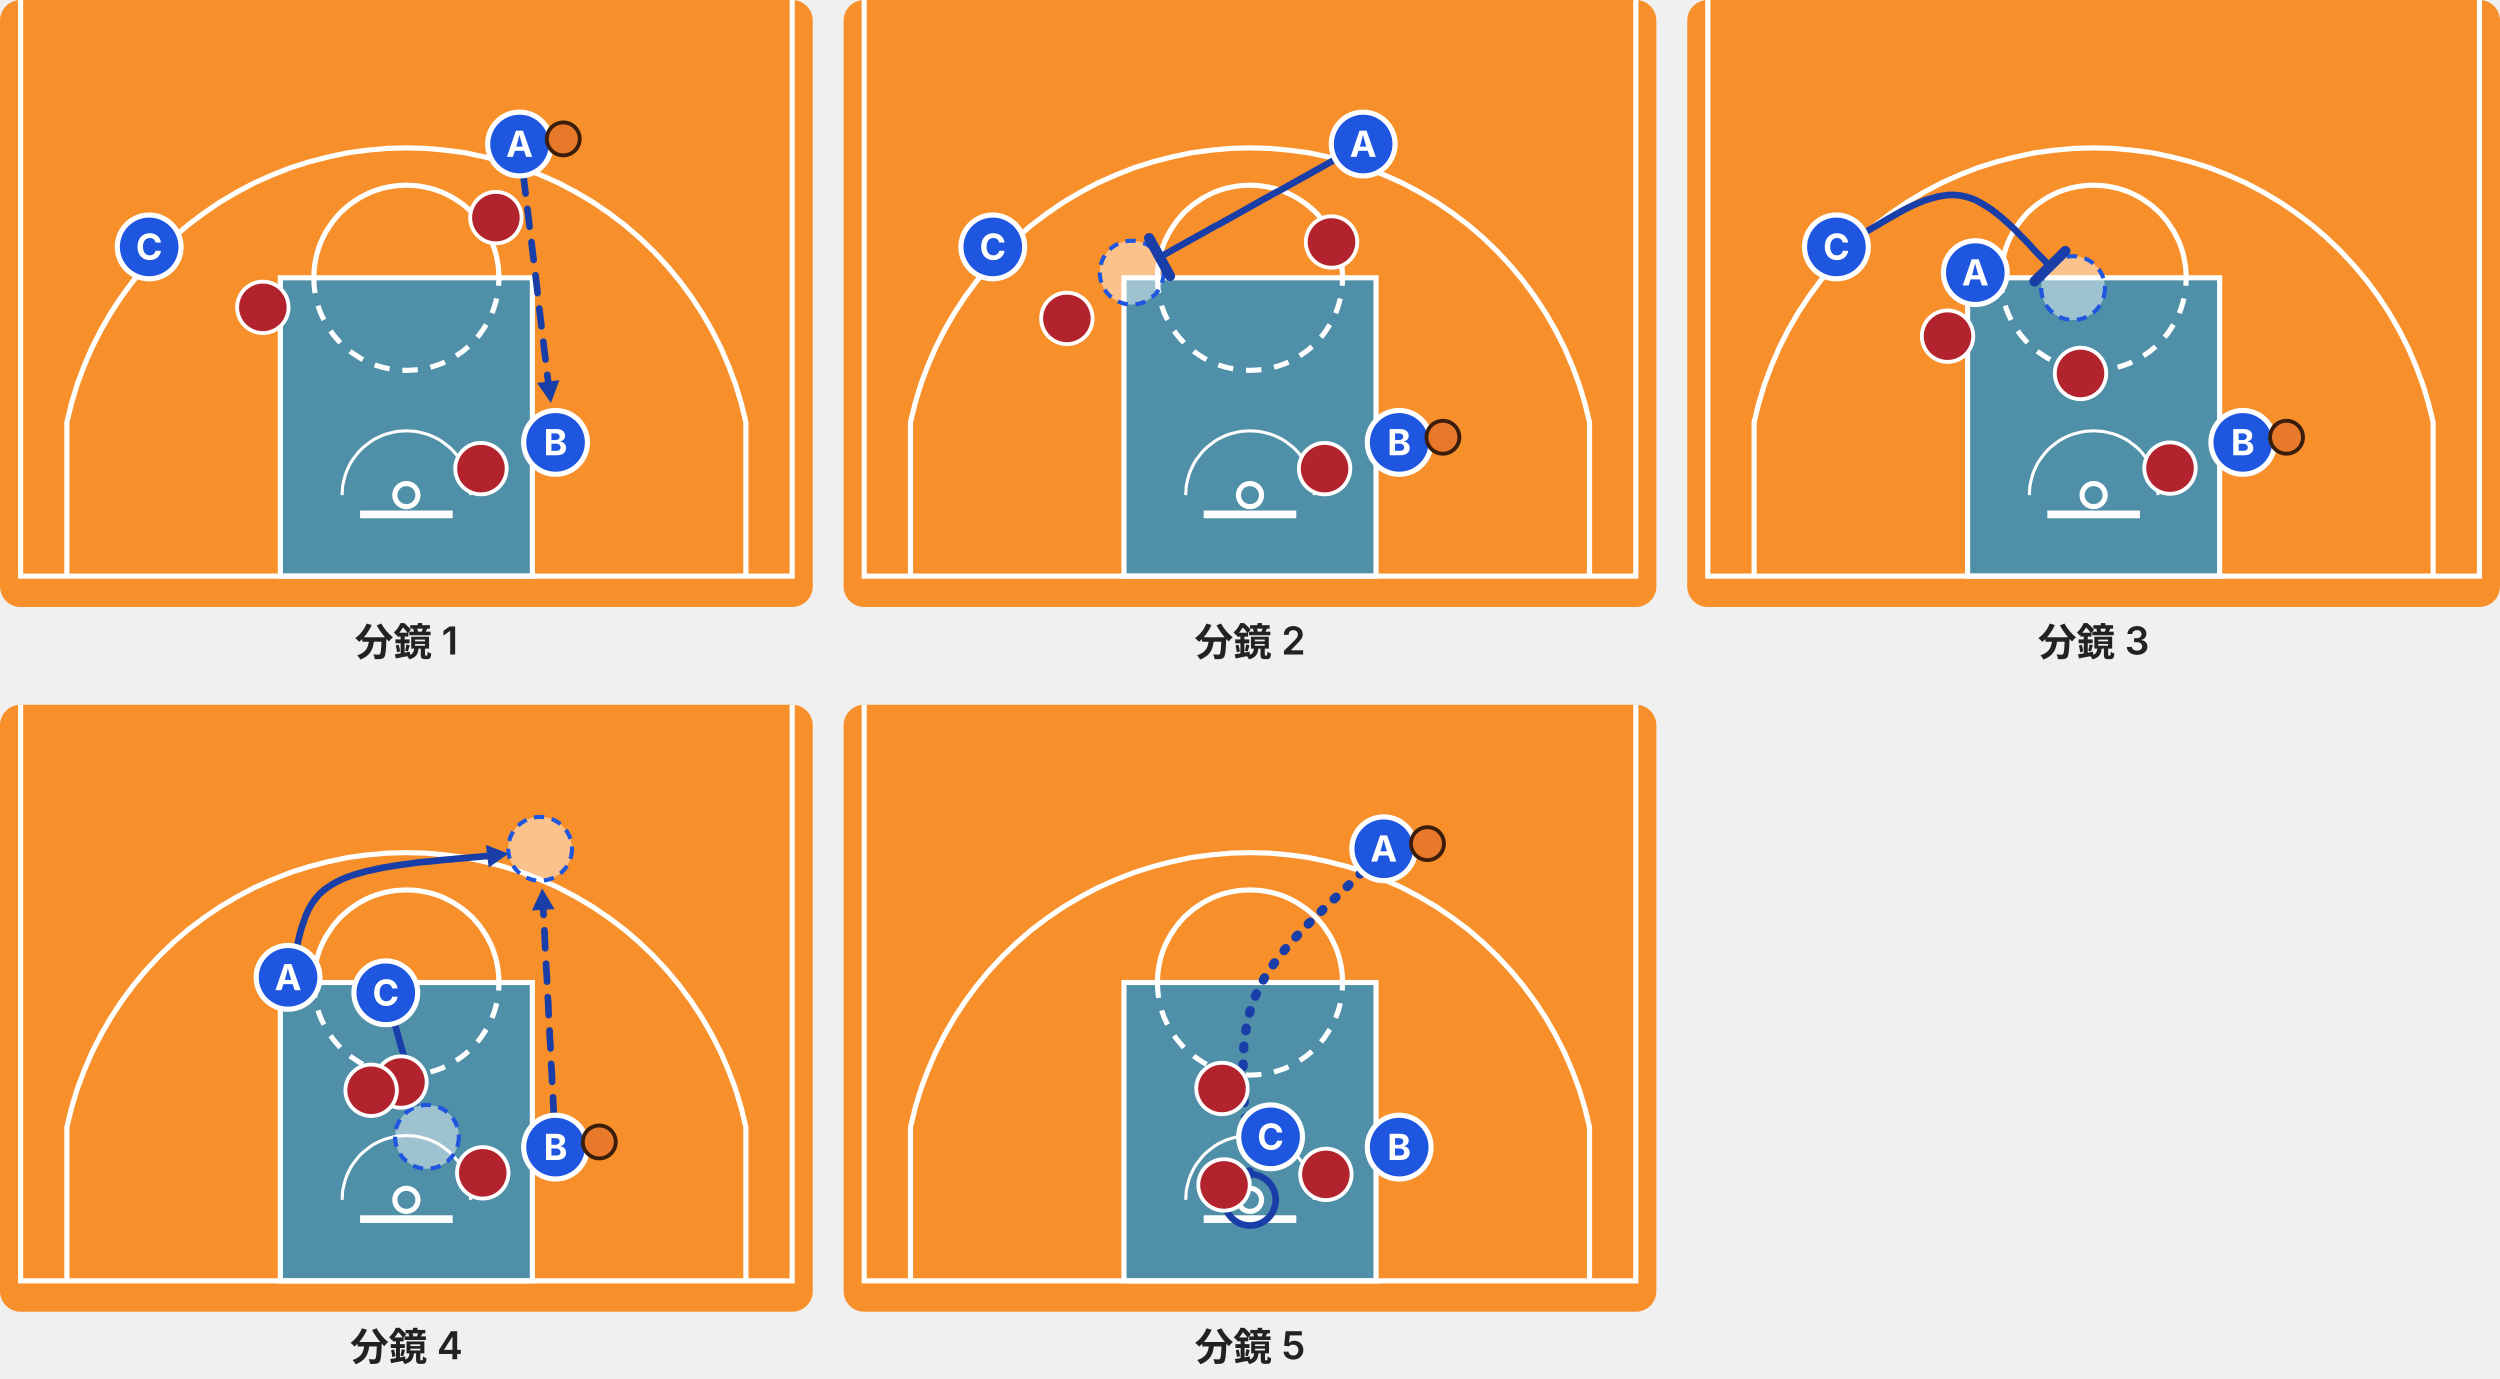
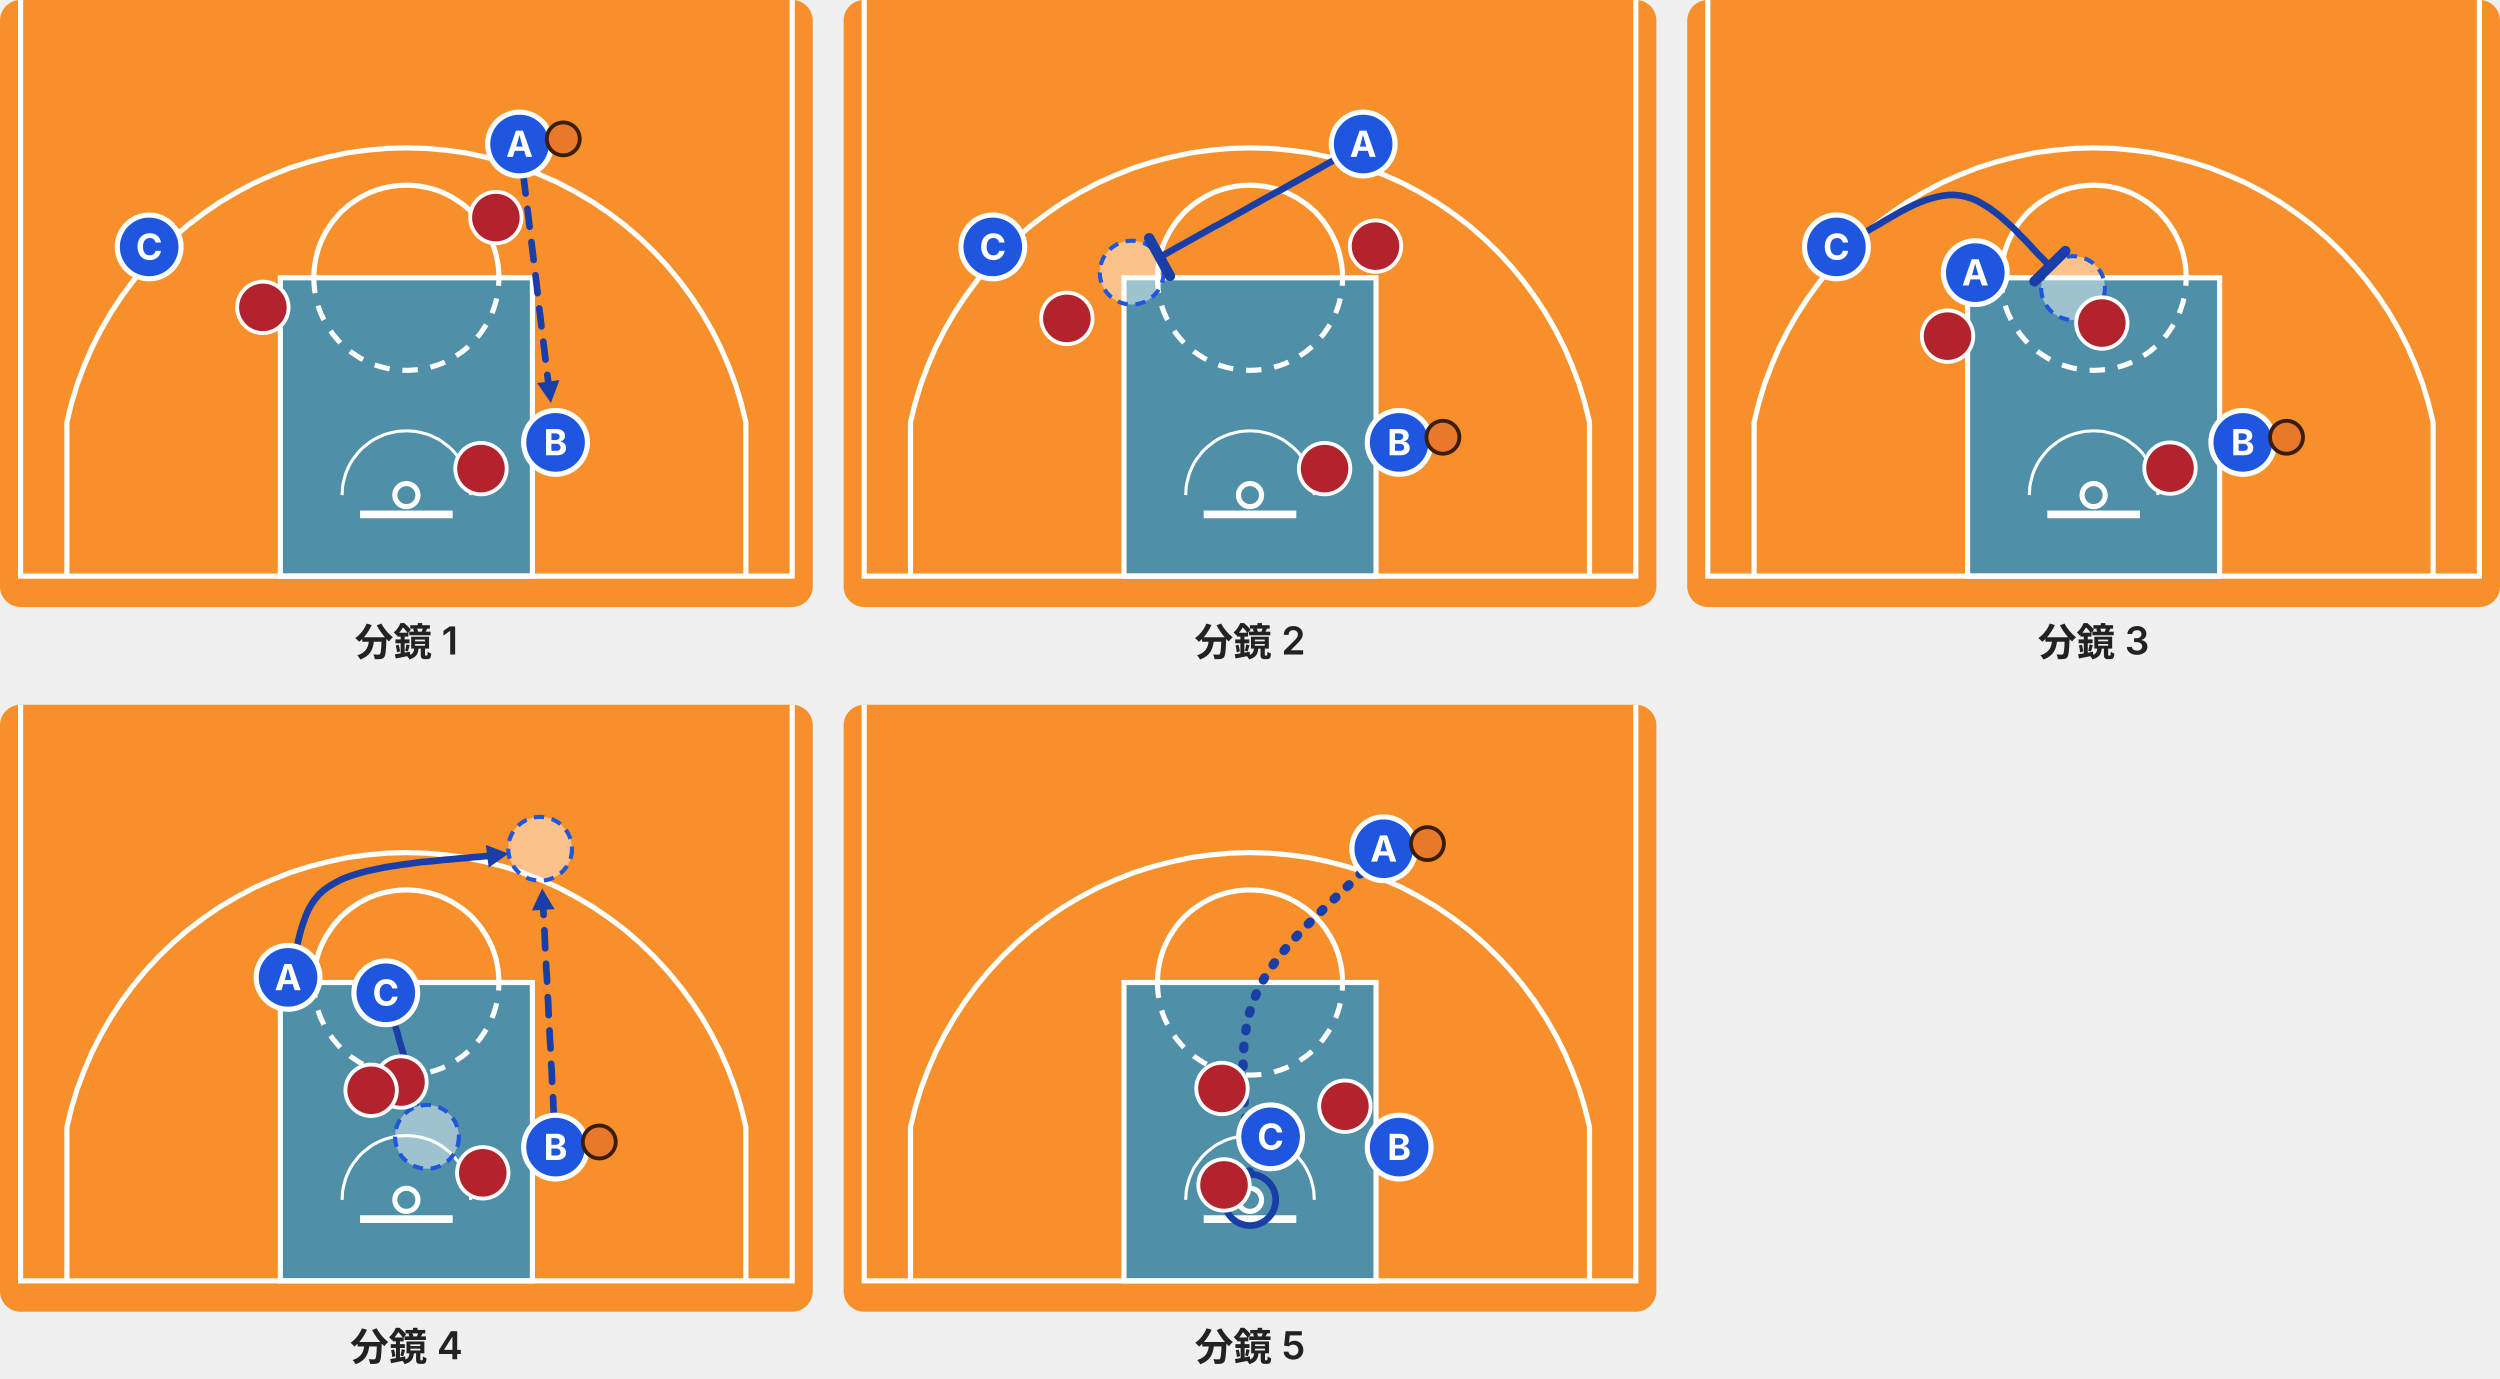
<svg xmlns="http://www.w3.org/2000/svg" viewBox="0 0 972.0 536.0" width="972.0" height="536.0" font-family="-apple-system, 'PingFang TC', 'Noto Sans TC', sans-serif">
  <g transform="translate(0,0)">
    <rect width="316.0" height="236.0" rx="8" fill="#f7902b" />
    <rect x="109.0" y="108.0" width="98.0" height="116.0" fill="#4f8fa8" stroke="#ffffff" stroke-width="2" />
    <polyline points="8.0,0.0 8.0,224.0 308.0,224.0 308.0,0.0" fill="none" stroke="#ffffff" stroke-width="2" />
    <polyline points="194.0,108.0 193.9,105.6 193.7,103.3 193.3,101.0 192.8,98.7 192.1,96.4 191.3,94.2 190.3,92.1 189.2,90.0 187.9,88.0 186.6,86.1 185.1,84.3 183.5,82.5 181.7,80.9 179.9,79.4 178.0,78.1 176.0,76.8 173.9,75.7 171.8,74.7 169.6,73.9 167.3,73.2 165.0,72.7 162.7,72.3 160.4,72.1 158.0,72.0 155.6,72.1 153.3,72.3 151.0,72.7 148.7,73.2 146.4,73.9 144.2,74.7 142.1,75.7 140.0,76.8 138.0,78.1 136.1,79.4 134.3,80.9 132.5,82.5 130.9,84.3 129.4,86.1 128.1,88.0 126.8,90.0 125.7,92.1 124.7,94.2 123.9,96.4 123.2,98.7 122.7,101.0 122.3,103.3 122.1,105.6 122.0,108.0" fill="none" stroke="#ffffff" stroke-width="2" />
    <polyline points="122.0,108.0 122.1,110.4 122.3,112.7 122.7,115.0 123.2,117.3 123.9,119.6 124.7,121.8 125.7,123.9 126.8,126.0 128.1,128.0 129.4,129.9 130.9,131.7 132.5,133.5 134.3,135.1 136.1,136.6 138.0,137.9 140.0,139.2 142.1,140.3 144.2,141.3 146.4,142.1 148.7,142.8 151.0,143.3 153.3,143.7 155.6,143.9 158.0,144.0 160.4,143.9 162.7,143.7 165.0,143.3 167.3,142.8 169.6,142.1 171.8,141.3 173.9,140.3 176.0,139.2 178.0,137.9 179.9,136.6 181.7,135.1 183.5,133.5 185.1,131.7 186.6,129.9 187.9,128.0 189.2,126.0 190.3,123.9 191.3,121.8 192.1,119.6 192.8,117.3 193.3,115.0 193.7,112.7 193.9,110.4 194.0,108.0" fill="none" stroke="#ffffff" stroke-width="2" stroke-dasharray="6 5" />
    <polyline points="290.0,224.0 290.0,164.2 288.2,156.8 286.0,149.5 283.3,142.3 280.3,135.3 276.8,128.4 273.0,121.8 268.8,115.4 264.3,109.3 259.4,103.4 254.2,97.8 248.7,92.5 242.9,87.5 236.8,82.9 230.5,78.6 223.9,74.7 217.1,71.1 210.1,68.0 203.0,65.2 195.7,62.9 188.3,61.0 180.8,59.4 173.3,58.4 165.6,57.7 158.0,57.5 150.4,57.7 142.7,58.4 135.2,59.4 127.7,61.0 120.3,62.9 113.0,65.2 105.9,68.0 98.9,71.1 92.1,74.7 85.5,78.6 79.2,82.9 73.1,87.5 67.3,92.5 61.8,97.8 56.6,103.4 51.7,109.3 47.2,115.4 43.0,121.8 39.2,128.4 35.7,135.3 32.7,142.3 30.0,149.5 27.8,156.8 26.0,164.2 26.0,224.0" fill="none" stroke="#ffffff" stroke-width="2" />
    <polyline points="183.0,192.5 182.9,190.9 182.8,189.2 182.5,187.6 182.1,186.0 181.7,184.5 181.1,182.9 180.4,181.4 179.7,180.0 178.8,178.6 177.8,177.3 176.8,176.0 175.7,174.8 174.5,173.7 173.2,172.7 171.9,171.7 170.5,170.8 169.1,170.1 167.6,169.4 166.0,168.8 164.5,168.4 162.9,168.0 161.3,167.7 159.6,167.6 158.0,167.5 156.4,167.6 154.7,167.7 153.1,168.0 151.5,168.4 150.0,168.8 148.4,169.4 146.9,170.1 145.5,170.8 144.1,171.7 142.8,172.7 141.5,173.7 140.3,174.8 139.2,176.0 138.2,177.3 137.2,178.6 136.3,180.0 135.6,181.4 134.9,182.9 134.3,184.5 133.9,186.0 133.5,187.6 133.2,189.2 133.1,190.9 133.0,192.5" fill="none" stroke="#ffffff" stroke-width="1.2" />
    <line x1="140.0" y1="200.0" x2="176.0" y2="200.0" stroke="#ffffff" stroke-width="3" />
    <circle cx="158.0" cy="192.5" r="4.5" fill="none" stroke="#ffffff" stroke-width="2" />
    <polyline points="203.5,68.3 203.5,68.3 203.8,70.8 204.1,73.3 204.4,75.7 204.7,78.2 205.0,80.7 205.3,83.1 205.6,85.6 205.9,88.1 206.2,90.6 206.5,93.0 206.8,95.5 207.1,98.0 207.4,100.4 207.7,102.9 208.0,105.4 208.3,107.8 208.6,110.3 208.9,112.8 209.1,115.2 209.4,117.7 209.7,120.2 210.0,122.6 210.3,125.1 210.6,127.6 210.9,130.0 211.2,132.5 211.5,135.0 211.8,137.4 212.1,139.9 212.4,142.4 212.7,144.9 213.0,147.3 213.3,149.8 213.3,150.0" fill="none" stroke="#1a3ea8" stroke-width="2.6" stroke-linecap="round" stroke-linejoin="round" stroke-dasharray="7 6" />
    <polygon points="214.2,156.7 217.5,147.8 208.8,148.9" fill="#1a3ea8" />
    <circle cx="192.8" cy="84.6" r="10.0" fill="#b3232d" stroke="#fff" stroke-width="1.5" />
    <circle cx="187.0" cy="182.2" r="10.0" fill="#b3232d" stroke="#fff" stroke-width="1.5" />
    <circle cx="102.2" cy="119.5" r="10.0" fill="#b3232d" stroke="#fff" stroke-width="1.5" />
    <circle cx="202.0" cy="56.0" r="12.4" fill="#1f56e0" stroke="#fff" stroke-width="2" />
    <text x="202.0" y="61.0" font-size="14" font-weight="700" fill="#fff" text-anchor="middle">A</text>
    <circle cx="216.0" cy="172.0" r="12.4" fill="#1f56e0" stroke="#fff" stroke-width="2" />
    <text x="216.0" y="177.0" font-size="14" font-weight="700" fill="#fff" text-anchor="middle">B</text>
    <circle cx="58.0" cy="96.0" r="12.4" fill="#1f56e0" stroke="#fff" stroke-width="2" />
    <text x="58.0" y="101.0" font-size="14" font-weight="700" fill="#fff" text-anchor="middle">C</text>
    <circle cx="219.0" cy="54.0" r="6.4" fill="#e8782a" stroke="#3b1d0b" stroke-width="1.5" />
    <text x="158.0" y="255.0" font-size="15" font-weight="600" fill="#222" text-anchor="middle">分鏡 1</text>
  </g>
  <g transform="translate(328,0)">
    <rect width="316.0" height="236.0" rx="8" fill="#f7902b" />
    <rect x="109.0" y="108.0" width="98.0" height="116.0" fill="#4f8fa8" stroke="#ffffff" stroke-width="2" />
    <polyline points="8.0,0.0 8.0,224.0 308.0,224.0 308.0,0.0" fill="none" stroke="#ffffff" stroke-width="2" />
    <polyline points="194.0,108.0 193.9,105.6 193.7,103.3 193.3,101.0 192.8,98.7 192.1,96.4 191.3,94.2 190.3,92.1 189.2,90.0 187.9,88.0 186.6,86.1 185.1,84.3 183.5,82.5 181.7,80.9 179.9,79.4 178.0,78.1 176.0,76.8 173.9,75.7 171.8,74.7 169.6,73.9 167.3,73.2 165.0,72.7 162.7,72.3 160.4,72.1 158.0,72.0 155.6,72.1 153.3,72.3 151.0,72.7 148.7,73.2 146.4,73.9 144.2,74.7 142.1,75.7 140.0,76.8 138.0,78.1 136.1,79.4 134.3,80.9 132.5,82.5 130.9,84.3 129.4,86.1 128.1,88.0 126.8,90.0 125.7,92.1 124.7,94.2 123.9,96.4 123.2,98.7 122.7,101.0 122.3,103.3 122.1,105.6 122.0,108.0" fill="none" stroke="#ffffff" stroke-width="2" />
    <polyline points="122.0,108.0 122.1,110.4 122.3,112.7 122.7,115.0 123.2,117.3 123.9,119.6 124.7,121.8 125.7,123.9 126.8,126.0 128.1,128.0 129.4,129.9 130.9,131.7 132.5,133.5 134.3,135.1 136.1,136.6 138.0,137.9 140.0,139.2 142.1,140.3 144.2,141.3 146.4,142.1 148.7,142.8 151.0,143.3 153.3,143.7 155.6,143.9 158.0,144.0 160.4,143.9 162.7,143.7 165.0,143.3 167.3,142.8 169.6,142.1 171.8,141.3 173.9,140.3 176.0,139.2 178.0,137.9 179.9,136.6 181.7,135.1 183.5,133.5 185.1,131.7 186.6,129.9 187.9,128.0 189.2,126.0 190.3,123.9 191.3,121.8 192.1,119.6 192.8,117.3 193.3,115.0 193.7,112.7 193.9,110.4 194.0,108.0" fill="none" stroke="#ffffff" stroke-width="2" stroke-dasharray="6 5" />
    <polyline points="290.0,224.0 290.0,164.2 288.2,156.8 286.0,149.5 283.3,142.3 280.3,135.3 276.8,128.4 273.0,121.8 268.8,115.4 264.3,109.3 259.4,103.4 254.2,97.8 248.7,92.5 242.9,87.5 236.8,82.9 230.5,78.6 223.9,74.7 217.1,71.1 210.1,68.0 203.0,65.2 195.7,62.9 188.3,61.0 180.8,59.4 173.3,58.4 165.6,57.7 158.0,57.5 150.4,57.7 142.7,58.4 135.2,59.4 127.7,61.0 120.3,62.9 113.0,65.2 105.9,68.0 98.9,71.1 92.1,74.7 85.5,78.6 79.2,82.9 73.1,87.5 67.3,92.5 61.8,97.8 56.6,103.4 51.7,109.3 47.2,115.4 43.0,121.8 39.2,128.4 35.7,135.3 32.7,142.3 30.0,149.5 27.8,156.8 26.0,164.2 26.0,224.0" fill="none" stroke="#ffffff" stroke-width="2" />
    <polyline points="183.0,192.5 182.9,190.9 182.8,189.2 182.5,187.6 182.1,186.0 181.7,184.5 181.1,182.9 180.4,181.4 179.7,180.0 178.8,178.6 177.8,177.3 176.8,176.0 175.7,174.8 174.5,173.7 173.2,172.7 171.9,171.7 170.5,170.8 169.1,170.1 167.6,169.4 166.0,168.8 164.5,168.4 162.9,168.0 161.3,167.7 159.6,167.6 158.0,167.5 156.4,167.6 154.7,167.7 153.1,168.0 151.5,168.4 150.0,168.8 148.4,169.4 146.9,170.1 145.5,170.8 144.1,171.7 142.8,172.7 141.5,173.7 140.3,174.8 139.2,176.0 138.2,177.3 137.2,178.6 136.3,180.0 135.6,181.4 134.9,182.9 134.3,184.5 133.9,186.0 133.5,187.6 133.2,189.2 133.1,190.9 133.0,192.5" fill="none" stroke="#ffffff" stroke-width="1.2" />
    <line x1="140.0" y1="200.0" x2="176.0" y2="200.0" stroke="#ffffff" stroke-width="3" />
    <circle cx="158.0" cy="192.5" r="4.5" fill="none" stroke="#ffffff" stroke-width="2" />
    <circle cx="112.0" cy="106.0" r="12.4" fill="#ffffff" fill-opacity="0.45" stroke="#1f56e0" stroke-width="1.6" stroke-dasharray="4 3" />
    <polyline points="191.2,62.0 189.1,63.1 187.0,64.3 184.9,65.5 182.7,66.7 180.6,67.9 178.4,69.1 176.3,70.3 174.1,71.5 172.0,72.7 169.9,73.9 167.7,75.0 165.6,76.2 163.4,77.4 161.3,78.6 159.1,79.8 157.0,81.0 154.9,82.2 152.7,83.4 150.6,84.6 148.4,85.8 146.3,87.0 144.1,88.1 142.0,89.3 139.9,90.5 137.7,91.7 135.6,92.9 133.4,94.1 131.3,95.3 129.1,96.5 127.0,97.7 124.9,98.9 122.8,100.0" fill="none" stroke="#1a3ea8" stroke-width="2.6" stroke-linecap="round" stroke-linejoin="round" />
    <line x1="126.9" y1="107.3" x2="118.8" y2="92.6" stroke="#1a3ea8" stroke-width="4" stroke-linecap="round" />
-     <circle cx="189.7" cy="94.1" r="10.0" fill="#b3232d" stroke="#fff" stroke-width="1.5" />
+     <circle cx="206.8" cy="95.7" r="10.0" fill="#b3232d" stroke="#fff" stroke-width="1.5" />
    <circle cx="187.0" cy="182.2" r="10.0" fill="#b3232d" stroke="#fff" stroke-width="1.5" />
    <circle cx="86.8" cy="123.8" r="10.0" fill="#b3232d" stroke="#fff" stroke-width="1.5" />
    <circle cx="202.0" cy="56.0" r="12.4" fill="#1f56e0" stroke="#fff" stroke-width="2" />
    <text x="202.0" y="61.0" font-size="14" font-weight="700" fill="#fff" text-anchor="middle">A</text>
    <circle cx="216.0" cy="172.0" r="12.4" fill="#1f56e0" stroke="#fff" stroke-width="2" />
    <text x="216.0" y="177.0" font-size="14" font-weight="700" fill="#fff" text-anchor="middle">B</text>
    <circle cx="58.0" cy="96.0" r="12.4" fill="#1f56e0" stroke="#fff" stroke-width="2" />
    <text x="58.0" y="101.0" font-size="14" font-weight="700" fill="#fff" text-anchor="middle">C</text>
    <circle cx="233.0" cy="170.0" r="6.4" fill="#e8782a" stroke="#3b1d0b" stroke-width="1.5" />
    <text x="158.0" y="255.0" font-size="15" font-weight="600" fill="#222" text-anchor="middle">分鏡 2</text>
  </g>
  <g transform="translate(656,0)">
    <rect width="316.0" height="236.0" rx="8" fill="#f7902b" />
    <rect x="109.0" y="108.0" width="98.0" height="116.0" fill="#4f8fa8" stroke="#ffffff" stroke-width="2" />
    <polyline points="8.0,0.0 8.0,224.0 308.0,224.0 308.0,0.0" fill="none" stroke="#ffffff" stroke-width="2" />
    <polyline points="194.0,108.0 193.9,105.6 193.7,103.3 193.3,101.0 192.8,98.7 192.1,96.4 191.3,94.2 190.3,92.1 189.2,90.0 187.9,88.0 186.6,86.1 185.1,84.3 183.5,82.5 181.7,80.9 179.9,79.4 178.0,78.1 176.0,76.8 173.9,75.7 171.8,74.7 169.6,73.9 167.3,73.2 165.0,72.7 162.7,72.3 160.4,72.1 158.0,72.0 155.6,72.1 153.3,72.3 151.0,72.7 148.7,73.2 146.4,73.9 144.2,74.7 142.1,75.7 140.0,76.8 138.0,78.1 136.1,79.4 134.3,80.9 132.5,82.5 130.9,84.3 129.4,86.1 128.1,88.0 126.8,90.0 125.7,92.1 124.7,94.2 123.9,96.4 123.2,98.7 122.7,101.0 122.3,103.3 122.1,105.6 122.0,108.0" fill="none" stroke="#ffffff" stroke-width="2" />
    <polyline points="122.0,108.0 122.1,110.4 122.3,112.7 122.7,115.0 123.2,117.3 123.9,119.6 124.7,121.8 125.7,123.9 126.8,126.0 128.1,128.0 129.4,129.9 130.9,131.7 132.5,133.5 134.3,135.1 136.1,136.6 138.0,137.9 140.0,139.2 142.1,140.3 144.2,141.3 146.4,142.1 148.7,142.8 151.0,143.3 153.3,143.7 155.6,143.9 158.0,144.0 160.4,143.9 162.7,143.7 165.0,143.3 167.3,142.8 169.6,142.1 171.8,141.3 173.9,140.3 176.0,139.2 178.0,137.9 179.9,136.6 181.7,135.1 183.5,133.5 185.1,131.7 186.6,129.9 187.9,128.0 189.2,126.0 190.3,123.9 191.3,121.8 192.1,119.6 192.8,117.3 193.3,115.0 193.7,112.7 193.9,110.4 194.0,108.0" fill="none" stroke="#ffffff" stroke-width="2" stroke-dasharray="6 5" />
    <polyline points="290.0,224.0 290.0,164.2 288.2,156.8 286.0,149.5 283.3,142.3 280.3,135.3 276.8,128.4 273.0,121.8 268.8,115.4 264.3,109.3 259.4,103.4 254.2,97.8 248.7,92.5 242.9,87.5 236.8,82.9 230.5,78.6 223.9,74.7 217.1,71.1 210.1,68.0 203.0,65.2 195.7,62.9 188.3,61.0 180.8,59.4 173.3,58.4 165.6,57.7 158.0,57.5 150.4,57.7 142.7,58.4 135.2,59.4 127.7,61.0 120.3,62.9 113.0,65.2 105.9,68.0 98.9,71.1 92.1,74.7 85.5,78.6 79.2,82.9 73.1,87.5 67.3,92.5 61.8,97.8 56.6,103.4 51.7,109.3 47.2,115.4 43.0,121.8 39.2,128.4 35.7,135.3 32.7,142.3 30.0,149.5 27.8,156.8 26.0,164.2 26.0,224.0" fill="none" stroke="#ffffff" stroke-width="2" />
    <polyline points="183.0,192.5 182.9,190.9 182.8,189.2 182.5,187.6 182.1,186.0 181.7,184.5 181.1,182.9 180.4,181.4 179.7,180.0 178.8,178.6 177.8,177.3 176.8,176.0 175.7,174.8 174.5,173.7 173.2,172.7 171.9,171.7 170.5,170.8 169.1,170.1 167.6,169.4 166.0,168.8 164.5,168.4 162.9,168.0 161.3,167.7 159.6,167.6 158.0,167.5 156.4,167.6 154.7,167.7 153.1,168.0 151.5,168.4 150.0,168.8 148.4,169.4 146.9,170.1 145.5,170.8 144.1,171.7 142.8,172.7 141.5,173.7 140.3,174.8 139.2,176.0 138.2,177.3 137.2,178.6 136.3,180.0 135.6,181.4 134.9,182.9 134.3,184.5 133.9,186.0 133.5,187.6 133.2,189.2 133.1,190.9 133.0,192.5" fill="none" stroke="#ffffff" stroke-width="1.2" />
    <line x1="140.0" y1="200.0" x2="176.0" y2="200.0" stroke="#ffffff" stroke-width="3" />
    <circle cx="158.0" cy="192.5" r="4.5" fill="none" stroke="#ffffff" stroke-width="2" />
    <circle cx="150.0" cy="112.0" r="12.4" fill="#ffffff" fill-opacity="0.45" stroke="#1f56e0" stroke-width="1.6" stroke-dasharray="4 3" />
    <polyline points="69.0,90.4 69.6,90.1 71.9,88.7 74.2,87.4 76.5,86.0 78.9,84.6 81.2,83.3 83.5,82.0 85.8,80.8 88.1,79.7 90.4,78.7 92.7,77.8 95.0,77.1 97.2,76.5 99.4,76.1 101.7,75.8 103.8,75.8 106.0,76.0 108.0,76.4 110.1,77.0 112.1,77.8 114.0,78.8 116.0,80.0 117.9,81.2 119.9,82.7 121.8,84.2 123.7,85.9 125.6,87.6 127.5,89.4 129.3,91.3 131.2,93.2 133.1,95.2 134.9,97.2 136.8,99.2 138.7,101.1 140.6,103.1 141.0,103.5" fill="none" stroke="#1a3ea8" stroke-width="2.6" stroke-linecap="round" stroke-linejoin="round" />
    <line x1="147.0" y1="97.6" x2="135.0" y2="109.4" stroke="#1a3ea8" stroke-width="4" stroke-linecap="round" />
-     <circle cx="152.9" cy="145.2" r="10.0" fill="#b3232d" stroke="#fff" stroke-width="1.5" />
+     <circle cx="161.2" cy="125.6" r="10.0" fill="#b3232d" stroke="#fff" stroke-width="1.5" />
    <circle cx="187.7" cy="182.0" r="10.0" fill="#b3232d" stroke="#fff" stroke-width="1.5" />
    <circle cx="101.2" cy="130.7" r="10.0" fill="#b3232d" stroke="#fff" stroke-width="1.5" />
    <circle cx="112.0" cy="106.0" r="12.4" fill="#1f56e0" stroke="#fff" stroke-width="2" />
    <text x="112.0" y="111.0" font-size="14" font-weight="700" fill="#fff" text-anchor="middle">A</text>
    <circle cx="216.0" cy="172.0" r="12.4" fill="#1f56e0" stroke="#fff" stroke-width="2" />
    <text x="216.0" y="177.0" font-size="14" font-weight="700" fill="#fff" text-anchor="middle">B</text>
    <circle cx="58.0" cy="96.0" r="12.4" fill="#1f56e0" stroke="#fff" stroke-width="2" />
    <text x="58.0" y="101.0" font-size="14" font-weight="700" fill="#fff" text-anchor="middle">C</text>
    <circle cx="233.0" cy="170.0" r="6.4" fill="#e8782a" stroke="#3b1d0b" stroke-width="1.5" />
    <text x="158.0" y="255.0" font-size="15" font-weight="600" fill="#222" text-anchor="middle">分鏡 3</text>
  </g>
  <g transform="translate(0,274)">
    <rect width="316.0" height="236.0" rx="8" fill="#f7902b" />
    <rect x="109.0" y="108.0" width="98.0" height="116.0" fill="#4f8fa8" stroke="#ffffff" stroke-width="2" />
    <polyline points="8.0,0.0 8.0,224.0 308.0,224.0 308.0,0.0" fill="none" stroke="#ffffff" stroke-width="2" />
    <polyline points="194.0,108.0 193.9,105.6 193.7,103.3 193.3,101.0 192.8,98.7 192.1,96.4 191.3,94.2 190.3,92.1 189.2,90.0 187.9,88.0 186.6,86.1 185.1,84.3 183.5,82.5 181.7,80.9 179.9,79.4 178.0,78.1 176.0,76.8 173.9,75.7 171.8,74.7 169.6,73.9 167.3,73.2 165.0,72.7 162.7,72.3 160.4,72.1 158.0,72.0 155.6,72.1 153.3,72.3 151.0,72.7 148.7,73.2 146.4,73.9 144.2,74.7 142.1,75.7 140.0,76.8 138.0,78.1 136.1,79.4 134.3,80.9 132.5,82.5 130.9,84.3 129.4,86.1 128.1,88.0 126.8,90.0 125.7,92.1 124.7,94.2 123.9,96.4 123.2,98.7 122.7,101.0 122.3,103.3 122.1,105.6 122.0,108.0" fill="none" stroke="#ffffff" stroke-width="2" />
    <polyline points="122.0,108.0 122.1,110.4 122.3,112.7 122.7,115.0 123.2,117.3 123.9,119.6 124.7,121.8 125.7,123.9 126.8,126.0 128.1,128.0 129.4,129.9 130.9,131.7 132.5,133.5 134.3,135.1 136.1,136.6 138.0,137.9 140.0,139.2 142.1,140.3 144.2,141.3 146.4,142.1 148.7,142.8 151.0,143.3 153.3,143.7 155.6,143.9 158.0,144.0 160.4,143.9 162.7,143.7 165.0,143.3 167.3,142.8 169.6,142.1 171.8,141.3 173.9,140.3 176.0,139.2 178.0,137.9 179.9,136.6 181.7,135.1 183.5,133.5 185.1,131.7 186.6,129.9 187.9,128.0 189.2,126.0 190.3,123.9 191.3,121.8 192.1,119.6 192.8,117.3 193.3,115.0 193.7,112.7 193.9,110.4 194.0,108.0" fill="none" stroke="#ffffff" stroke-width="2" stroke-dasharray="6 5" />
    <polyline points="290.0,224.0 290.0,164.2 288.2,156.8 286.0,149.5 283.3,142.3 280.3,135.3 276.8,128.4 273.0,121.8 268.8,115.4 264.3,109.3 259.4,103.4 254.2,97.8 248.7,92.5 242.9,87.5 236.8,82.9 230.5,78.6 223.9,74.7 217.1,71.1 210.1,68.0 203.0,65.2 195.7,62.9 188.3,61.0 180.8,59.4 173.3,58.4 165.6,57.7 158.0,57.5 150.4,57.7 142.7,58.4 135.2,59.4 127.7,61.0 120.3,62.9 113.0,65.2 105.9,68.0 98.9,71.1 92.1,74.7 85.5,78.6 79.2,82.9 73.1,87.5 67.3,92.5 61.8,97.8 56.6,103.4 51.7,109.3 47.2,115.4 43.0,121.8 39.2,128.4 35.7,135.3 32.7,142.3 30.0,149.5 27.8,156.8 26.0,164.2 26.0,224.0" fill="none" stroke="#ffffff" stroke-width="2" />
    <polyline points="183.0,192.5 182.9,190.9 182.8,189.2 182.5,187.6 182.1,186.0 181.7,184.5 181.1,182.9 180.4,181.4 179.7,180.0 178.8,178.6 177.8,177.3 176.8,176.0 175.7,174.8 174.5,173.7 173.2,172.7 171.9,171.7 170.5,170.8 169.1,170.1 167.6,169.4 166.0,168.8 164.5,168.4 162.9,168.0 161.3,167.7 159.6,167.6 158.0,167.5 156.4,167.6 154.7,167.7 153.1,168.0 151.5,168.4 150.0,168.8 148.4,169.4 146.9,170.1 145.5,170.8 144.1,171.7 142.8,172.7 141.5,173.7 140.3,174.8 139.2,176.0 138.2,177.3 137.2,178.6 136.3,180.0 135.6,181.4 134.9,182.9 134.3,184.5 133.9,186.0 133.5,187.6 133.2,189.2 133.1,190.9 133.0,192.5" fill="none" stroke="#ffffff" stroke-width="1.2" />
    <line x1="140.0" y1="200.0" x2="176.0" y2="200.0" stroke="#ffffff" stroke-width="3" />
    <circle cx="158.0" cy="192.5" r="4.5" fill="none" stroke="#ffffff" stroke-width="2" />
    <circle cx="210.0" cy="56.0" r="12.4" fill="#ffffff" fill-opacity="0.45" stroke="#1f56e0" stroke-width="1.6" stroke-dasharray="4 3" />
    <circle cx="166.0" cy="168.0" r="12.4" fill="#ffffff" fill-opacity="0.45" stroke="#1f56e0" stroke-width="1.6" stroke-dasharray="4 3" />
    <polyline points="115.4,94.1 115.5,94.0 116.0,91.5 116.6,89.1 117.3,86.6 118.1,84.3 118.9,82.0 119.9,79.7 121.1,77.6 122.5,75.6 124.1,73.7 126.0,72.0 127.4,71.0 128.9,70.0 130.5,69.1 132.2,68.2 134.0,67.4 135.9,66.7 138.0,66.0 140.1,65.4 142.2,64.8 144.5,64.3 146.8,63.8 149.2,63.3 151.6,62.9 154.2,62.5 156.7,62.1 159.3,61.8 161.9,61.4 164.6,61.1 167.3,60.9 170.0,60.6 172.8,60.3 175.5,60.1 178.3,59.8 181.0,59.6 183.8,59.3 186.5,59.1 189.3,58.8 191.0,58.6" fill="none" stroke="#1a3ea8" stroke-width="2.6" stroke-linecap="round" stroke-linejoin="round" />
    <polygon points="197.7,57.9 188.9,54.5 190.0,63.3" fill="#1a3ea8" />
    <polyline points="153.4,123.9 154.0,126.0 154.7,128.3 155.3,130.7 156.0,133.0 156.7,135.3 157.3,137.7 158.0,140.0 158.7,142.3 159.3,144.7 160.0,147.0 160.7,149.3 160.7,149.5" fill="none" stroke="#1a3ea8" stroke-width="2.6" stroke-linecap="round" stroke-linejoin="round" />
    <polygon points="162.6,156.1 164.5,146.8 156.1,149.2" fill="#1a3ea8" />
    <polyline points="215.4,159.6 215.2,157.2 215.1,154.7 215.0,152.3 214.9,149.8 214.7,147.3 214.6,144.9 214.5,142.4 214.3,139.9 214.2,137.4 214.1,135.0 214.0,132.5 213.8,130.0 213.7,127.6 213.6,125.1 213.4,122.6 213.3,120.2 213.2,117.7 213.1,115.2 212.9,112.8 212.8,110.3 212.7,107.8 212.6,105.4 212.4,102.9 212.3,100.4 212.2,98.0 212.0,95.5 211.9,93.0 211.8,90.6 211.7,88.1 211.5,85.6 211.4,83.1 211.3,80.7 211.1,78.2 211.1,78.2" fill="none" stroke="#1a3ea8" stroke-width="2.6" stroke-linecap="round" stroke-linejoin="round" stroke-dasharray="7 6" />
    <polygon points="210.8,71.4 206.8,80.0 215.6,79.5" fill="#1a3ea8" />
    <circle cx="155.9" cy="146.7" r="10.0" fill="#b3232d" stroke="#fff" stroke-width="1.5" />
    <circle cx="187.7" cy="182.0" r="10.0" fill="#b3232d" stroke="#fff" stroke-width="1.5" />
    <circle cx="144.3" cy="149.9" r="10.0" fill="#b3232d" stroke="#fff" stroke-width="1.5" />
    <circle cx="112.0" cy="106.0" r="12.4" fill="#1f56e0" stroke="#fff" stroke-width="2" />
    <text x="112.0" y="111.0" font-size="14" font-weight="700" fill="#fff" text-anchor="middle">A</text>
    <circle cx="216.0" cy="172.0" r="12.4" fill="#1f56e0" stroke="#fff" stroke-width="2" />
    <text x="216.0" y="177.0" font-size="14" font-weight="700" fill="#fff" text-anchor="middle">B</text>
    <circle cx="150.0" cy="112.0" r="12.4" fill="#1f56e0" stroke="#fff" stroke-width="2" />
    <text x="150.0" y="117.0" font-size="14" font-weight="700" fill="#fff" text-anchor="middle">C</text>
    <circle cx="233.0" cy="170.0" r="6.4" fill="#e8782a" stroke="#3b1d0b" stroke-width="1.5" />
    <text x="158.0" y="255.0" font-size="15" font-weight="600" fill="#222" text-anchor="middle">分鏡 4</text>
  </g>
  <g transform="translate(328,274)">
    <rect width="316.0" height="236.0" rx="8" fill="#f7902b" />
    <rect x="109.0" y="108.0" width="98.0" height="116.0" fill="#4f8fa8" stroke="#ffffff" stroke-width="2" />
    <polyline points="8.0,0.0 8.0,224.0 308.0,224.0 308.0,0.0" fill="none" stroke="#ffffff" stroke-width="2" />
    <polyline points="194.0,108.0 193.9,105.6 193.7,103.3 193.3,101.0 192.8,98.7 192.1,96.4 191.3,94.2 190.3,92.1 189.2,90.0 187.9,88.0 186.6,86.1 185.1,84.3 183.5,82.5 181.7,80.9 179.9,79.4 178.0,78.1 176.0,76.8 173.9,75.7 171.8,74.7 169.6,73.9 167.3,73.2 165.0,72.7 162.7,72.3 160.4,72.1 158.0,72.0 155.6,72.1 153.3,72.3 151.0,72.7 148.7,73.2 146.4,73.9 144.2,74.7 142.1,75.7 140.0,76.8 138.0,78.1 136.1,79.4 134.3,80.9 132.5,82.5 130.9,84.3 129.4,86.1 128.1,88.0 126.8,90.0 125.7,92.1 124.7,94.2 123.9,96.4 123.2,98.7 122.7,101.0 122.3,103.3 122.1,105.6 122.0,108.0" fill="none" stroke="#ffffff" stroke-width="2" />
    <polyline points="122.0,108.0 122.1,110.4 122.3,112.7 122.7,115.0 123.2,117.3 123.9,119.6 124.7,121.8 125.7,123.9 126.8,126.0 128.1,128.0 129.4,129.9 130.9,131.7 132.5,133.5 134.3,135.1 136.1,136.6 138.0,137.9 140.0,139.2 142.1,140.3 144.2,141.3 146.4,142.1 148.7,142.8 151.0,143.3 153.3,143.7 155.6,143.9 158.0,144.0 160.4,143.9 162.7,143.7 165.0,143.3 167.3,142.8 169.6,142.1 171.8,141.3 173.9,140.3 176.0,139.2 178.0,137.9 179.9,136.6 181.7,135.1 183.5,133.5 185.1,131.7 186.6,129.9 187.9,128.0 189.2,126.0 190.3,123.9 191.3,121.8 192.1,119.6 192.8,117.3 193.3,115.0 193.7,112.7 193.9,110.4 194.0,108.0" fill="none" stroke="#ffffff" stroke-width="2" stroke-dasharray="6 5" />
    <polyline points="290.0,224.0 290.0,164.2 288.2,156.8 286.0,149.5 283.3,142.3 280.3,135.3 276.8,128.4 273.0,121.8 268.8,115.4 264.3,109.3 259.4,103.4 254.2,97.8 248.7,92.5 242.9,87.5 236.8,82.9 230.5,78.6 223.9,74.7 217.1,71.1 210.1,68.0 203.0,65.2 195.7,62.9 188.3,61.0 180.8,59.4 173.3,58.4 165.6,57.7 158.0,57.5 150.4,57.7 142.7,58.4 135.2,59.4 127.7,61.0 120.3,62.9 113.0,65.2 105.9,68.0 98.9,71.1 92.1,74.7 85.5,78.6 79.2,82.9 73.1,87.5 67.3,92.5 61.8,97.8 56.6,103.4 51.7,109.3 47.2,115.4 43.0,121.8 39.2,128.4 35.7,135.3 32.7,142.3 30.0,149.5 27.8,156.8 26.0,164.2 26.0,224.0" fill="none" stroke="#ffffff" stroke-width="2" />
    <polyline points="183.0,192.5 182.9,190.9 182.8,189.2 182.5,187.6 182.1,186.0 181.7,184.5 181.1,182.9 180.4,181.4 179.7,180.0 178.8,178.6 177.8,177.3 176.8,176.0 175.7,174.8 174.5,173.7 173.2,172.7 171.9,171.7 170.5,170.8 169.1,170.1 167.6,169.4 166.0,168.8 164.5,168.4 162.9,168.0 161.3,167.7 159.6,167.6 158.0,167.5 156.4,167.6 154.7,167.7 153.1,168.0 151.5,168.4 150.0,168.8 148.4,169.4 146.9,170.1 145.5,170.8 144.1,171.7 142.8,172.7 141.5,173.7 140.3,174.8 139.2,176.0 138.2,177.3 137.2,178.6 136.3,180.0 135.6,181.4 134.9,182.9 134.3,184.5 133.9,186.0 133.5,187.6 133.2,189.2 133.1,190.9 133.0,192.5" fill="none" stroke="#ffffff" stroke-width="1.2" />
    <line x1="140.0" y1="200.0" x2="176.0" y2="200.0" stroke="#ffffff" stroke-width="3" />
    <circle cx="158.0" cy="192.5" r="4.5" fill="none" stroke="#ffffff" stroke-width="2" />
    <polyline points="201.5,65.1 199.8,66.8 198.0,68.5 196.2,70.3 194.4,72.0 192.5,73.8 190.7,75.5 188.9,77.3 187.0,79.0 185.2,80.8 183.4,82.5 181.6,84.3 179.9,86.0 178.2,87.8 176.5,89.6 174.8,91.4 173.2,93.3 171.6,95.1 170.1,97.0 168.6,98.9 167.2,100.8 165.9,102.7 164.6,104.6 163.4,106.6 162.3,108.6 161.2,110.7 160.3,112.8 159.4,114.9 158.7,117.0 158.0,119.2 157.4,121.4 156.9,123.7 156.5,126.0 156.1,128.3 155.8,130.6 155.6,133.0 155.5,135.4 155.4,137.8 155.3,140.2 155.3,142.6 155.3,145.1 155.4,147.5 155.5,150.0 155.6,152.5 155.8,155.0 156.0,157.5 156.2,160.1 156.4,162.6 156.6,165.1 156.8,167.6 157.0,170.1 157.2,172.7 157.4,175.2 157.6,177.7 157.7,180.2 157.8,182.5" fill="none" stroke="#1a3ea8" stroke-width="3.6" stroke-linecap="round" stroke-linejoin="round" stroke-dasharray="1 6" />
    <circle cx="158.0" cy="192.5" r="10.0" fill="none" stroke="#1a3ea8" stroke-width="2.6" />
    <circle cx="147.1" cy="149.2" r="10.0" fill="#b3232d" stroke="#fff" stroke-width="1.5" />
-     <circle cx="187.5" cy="182.6" r="10.0" fill="#b3232d" stroke="#fff" stroke-width="1.5" />
+     <circle cx="194.9" cy="156.1" r="10.0" fill="#b3232d" stroke="#fff" stroke-width="1.5" />
    <circle cx="147.9" cy="186.7" r="10.0" fill="#b3232d" stroke="#fff" stroke-width="1.5" />
    <circle cx="210.0" cy="56.0" r="12.4" fill="#1f56e0" stroke="#fff" stroke-width="2" />
    <text x="210.0" y="61.0" font-size="14" font-weight="700" fill="#fff" text-anchor="middle">A</text>
    <circle cx="216.0" cy="172.0" r="12.4" fill="#1f56e0" stroke="#fff" stroke-width="2" />
    <text x="216.0" y="177.0" font-size="14" font-weight="700" fill="#fff" text-anchor="middle">B</text>
    <circle cx="166.0" cy="168.0" r="12.4" fill="#1f56e0" stroke="#fff" stroke-width="2" />
    <text x="166.0" y="173.0" font-size="14" font-weight="700" fill="#fff" text-anchor="middle">C</text>
    <circle cx="227.0" cy="54.0" r="6.4" fill="#e8782a" stroke="#3b1d0b" stroke-width="1.5" />
    <text x="158.0" y="255.0" font-size="15" font-weight="600" fill="#222" text-anchor="middle">分鏡 5</text>
  </g>
</svg>
